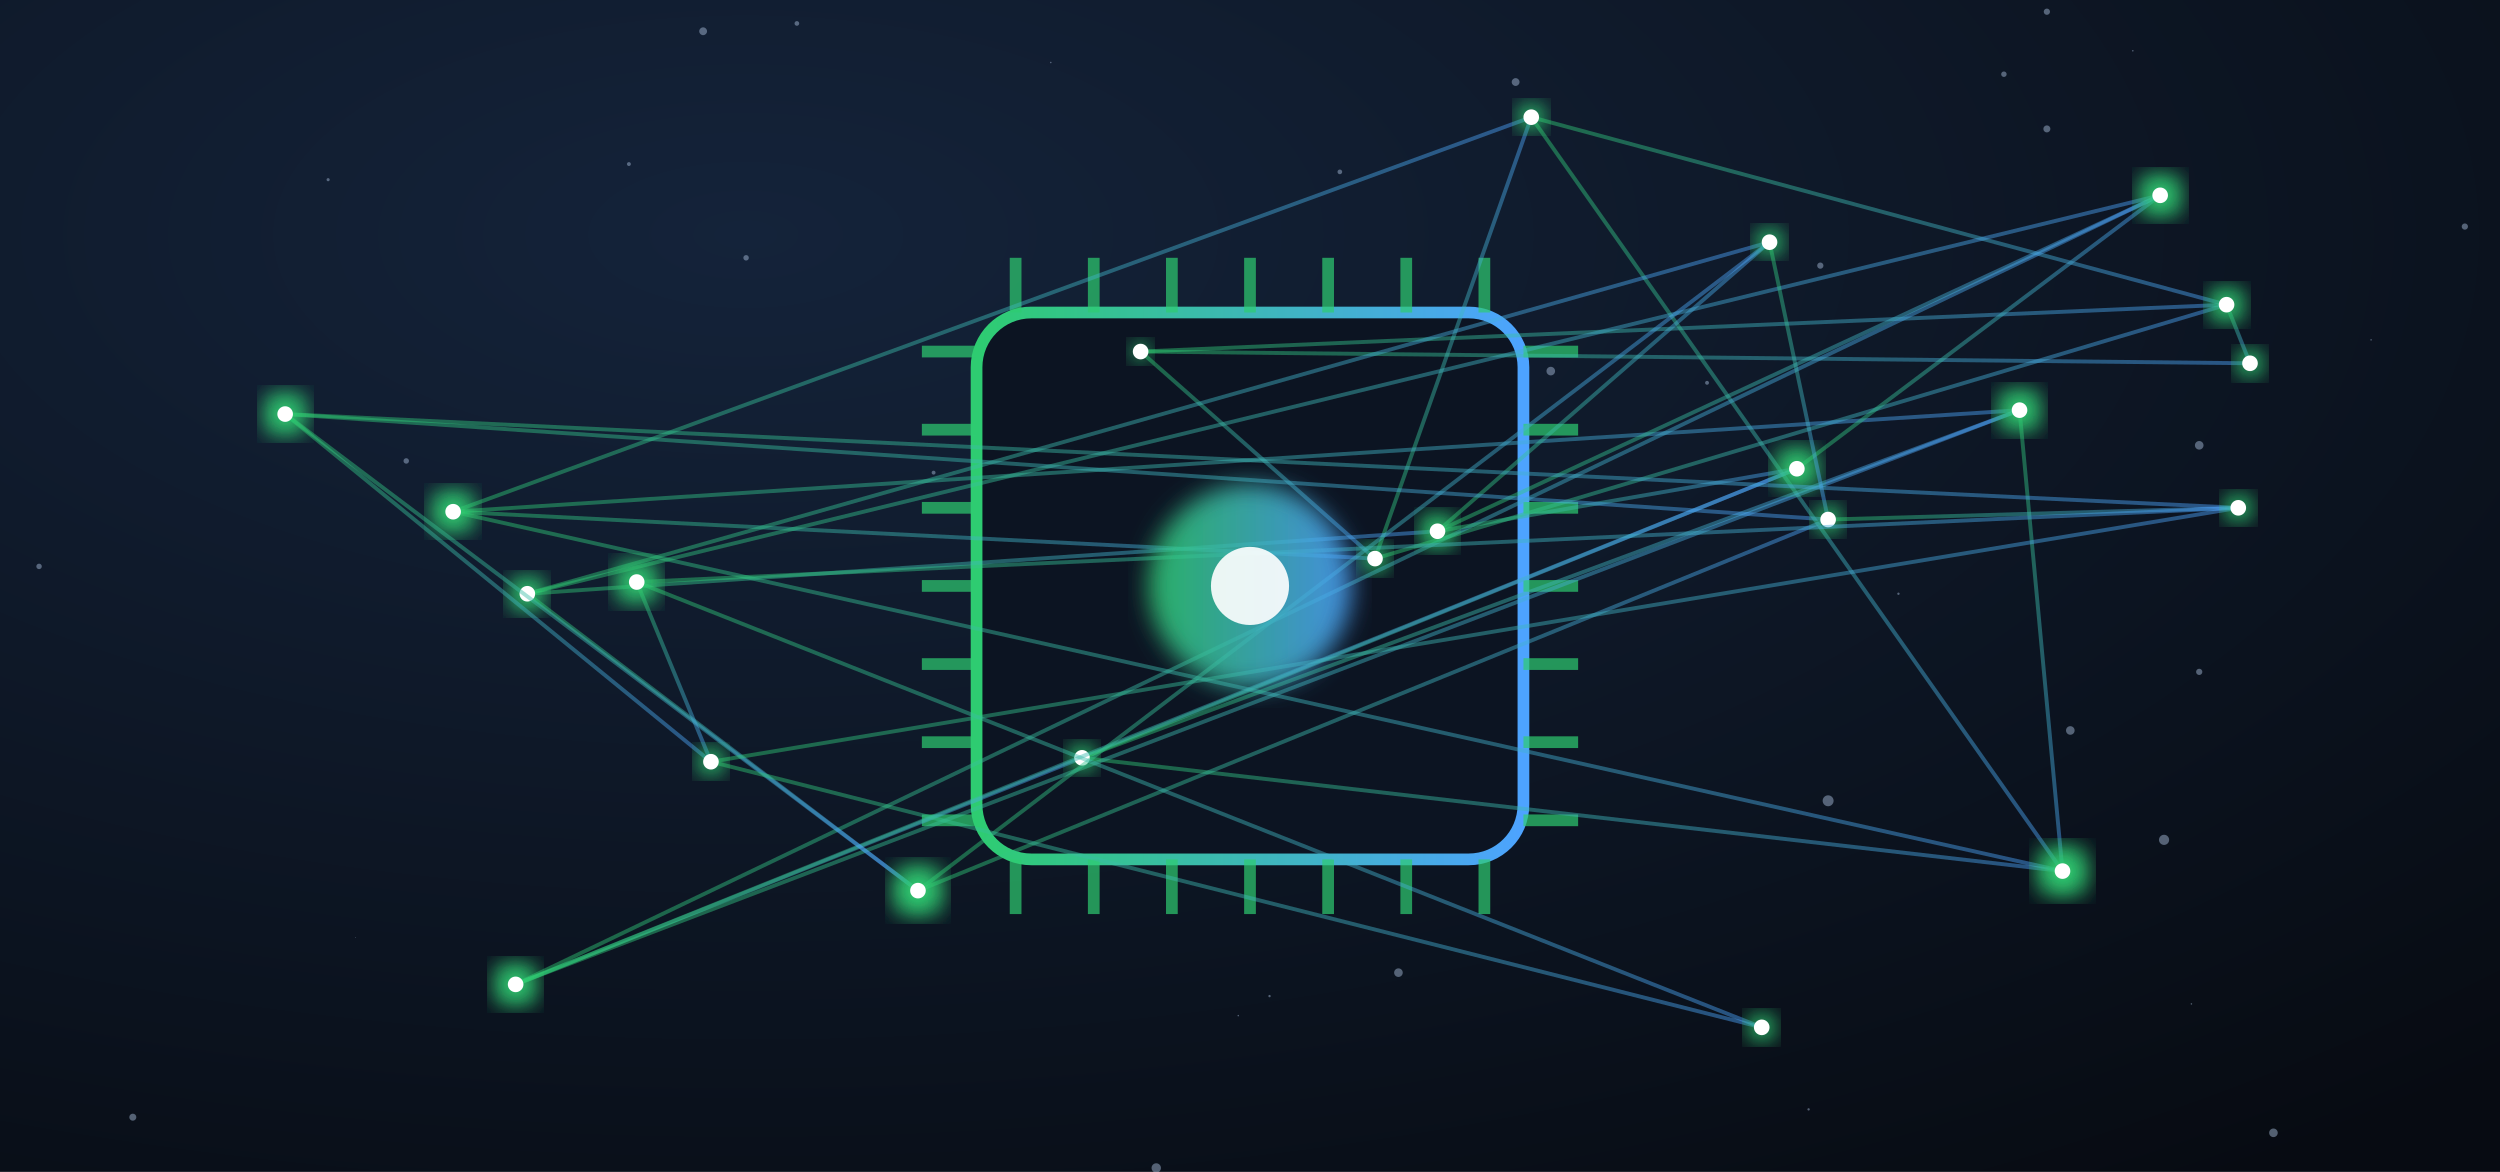
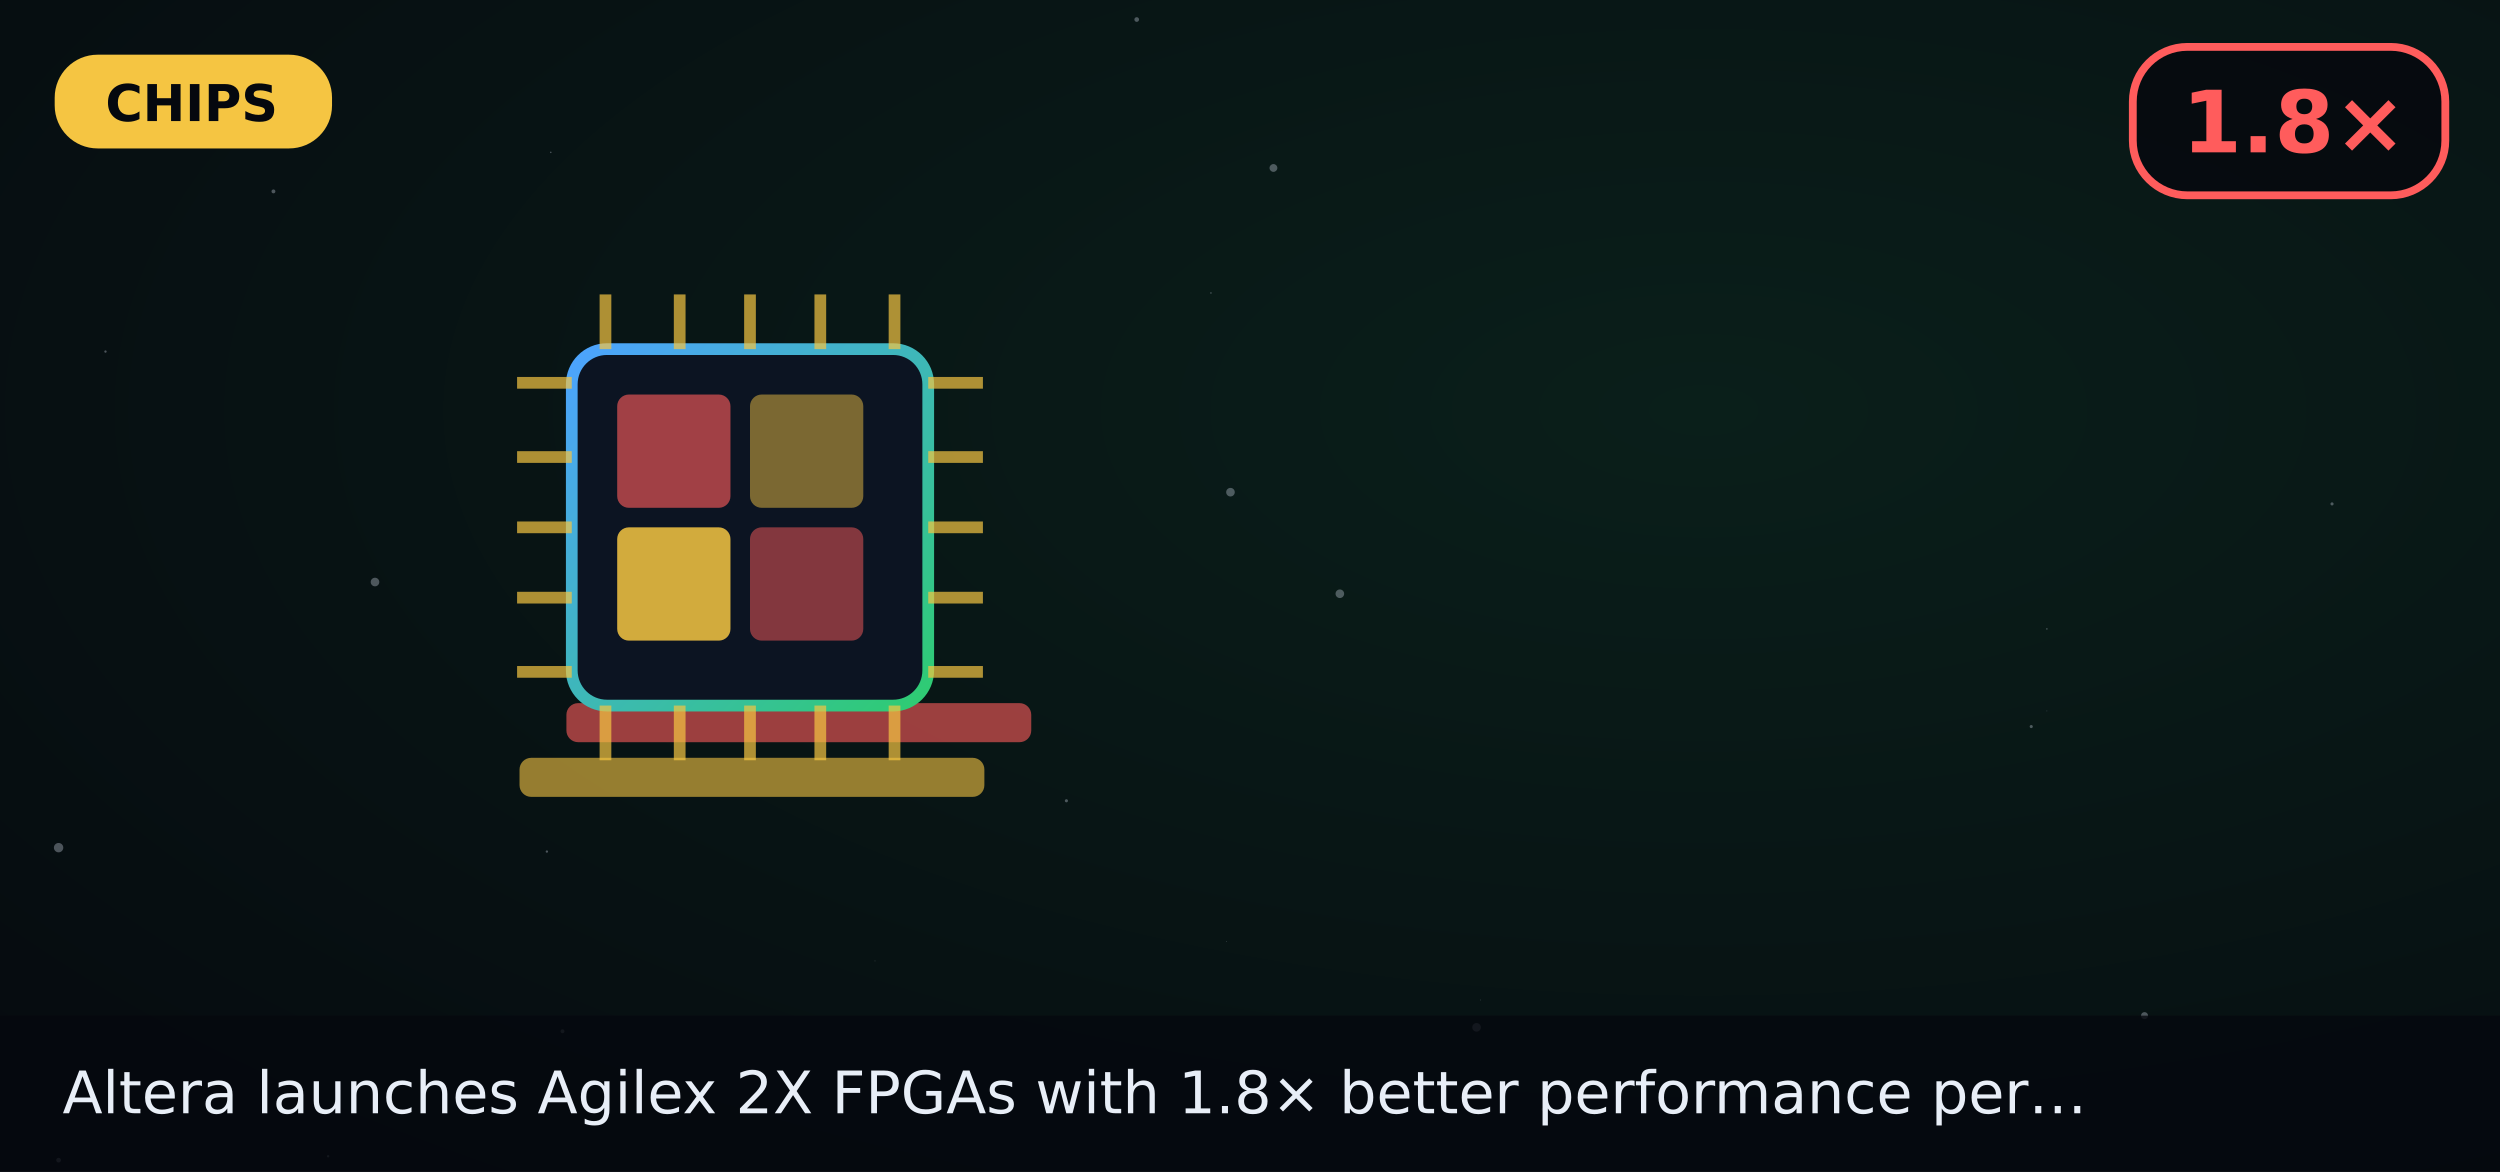
- <svg xmlns="http://www.w3.org/2000/svg" viewBox="0 0 640 300">
+ <svg xmlns="http://www.w3.org/2000/svg" viewBox="0 0 640 300" width="640" height="300">
  <defs>
-     <linearGradient id="g" x1="0" x2="1">
-       <stop offset="0" stop-color="#2ecc71" />
-       <stop offset="1" stop-color="#4da3ff" />
+     <linearGradient id="g" x1="0" x2="1" y1="0" y2="1">
+       <stop offset="0" stop-color="#4da3ff" />
+       <stop offset="1" stop-color="#2ecc71" />
    </linearGradient>
-     <radialGradient id="bg" cx=".3" cy=".2" r="1">
-       <stop offset="0" stop-color="#14233a" />
-       <stop offset="1" stop-color="#070b12" />
+     <radialGradient id="bg" cx="0.68" cy="0.35" r="1">
+       <stop offset="0" stop-color="#0a1f1a" />
+       <stop offset="1" stop-color="#05080e" />
    </radialGradient>
    <filter id="f">
      <feGaussianBlur stdDeviation="3" />
    </filter>
  </defs>
  <rect width="640" height="300" fill="url(#bg)" />
-   <circle cx="486" cy="152" r="0.3" fill="#9fb4d0" opacity=".5" />
-   <circle cx="466" cy="68" r="0.8" fill="#9fb4d0" opacity=".5" />
-   <circle cx="325" cy="255" r="0.3" fill="#9fb4d0" opacity=".5" />
-   <circle cx="563" cy="114" r="1.1" fill="#9fb4d0" opacity=".5" />
-   <circle cx="388" cy="21" r="1.0" fill="#9fb4d0" opacity=".5" />
-   <circle cx="524" cy="3" r="0.8" fill="#9fb4d0" opacity=".5" />
-   <circle cx="561" cy="257" r="0.2" fill="#9fb4d0" opacity=".5" />
-   <circle cx="317" cy="260" r="0.2" fill="#9fb4d0" opacity=".5" />
-   <circle cx="631" cy="58" r="0.8" fill="#9fb4d0" opacity=".5" />
-   <circle cx="546" cy="13" r="0.2" fill="#9fb4d0" opacity=".5" />
-   <circle cx="104" cy="118" r="0.7" fill="#9fb4d0" opacity=".5" />
-   <circle cx="91" cy="240" r="0.1" fill="#9fb4d0" opacity=".5" />
-   <circle cx="191" cy="66" r="0.7" fill="#9fb4d0" opacity=".5" />
-   <circle cx="161" cy="42" r="0.5" fill="#9fb4d0" opacity=".5" />
-   <circle cx="358" cy="249" r="1.1" fill="#9fb4d0" opacity=".5" />
-   <circle cx="397" cy="95" r="1.1" fill="#9fb4d0" opacity=".5" />
-   <circle cx="343" cy="44" r="0.6" fill="#9fb4d0" opacity=".5" />
-   <circle cx="10" cy="145" r="0.7" fill="#9fb4d0" opacity=".5" />
-   <circle cx="513" cy="19" r="0.7" fill="#9fb4d0" opacity=".5" />
-   <circle cx="269" cy="243" r="0.0" fill="#9fb4d0" opacity=".5" />
-   <circle cx="633" cy="135" r="0.0" fill="#9fb4d0" opacity=".5" />
-   <circle cx="463" cy="284" r="0.3" fill="#9fb4d0" opacity=".5" />
-   <circle cx="84" cy="46" r="0.4" fill="#9fb4d0" opacity=".5" />
-   <circle cx="296" cy="299" r="1.2" fill="#9fb4d0" opacity=".5" />
-   <circle cx="554" cy="215" r="1.3" fill="#9fb4d0" opacity=".5" />
-   <circle cx="274" cy="91" r="0.9" fill="#9fb4d0" opacity=".5" />
-   <circle cx="180" cy="8" r="1.0" fill="#9fb4d0" opacity=".5" />
-   <circle cx="204" cy="6" r="0.6" fill="#9fb4d0" opacity=".5" />
-   <circle cx="437" cy="98" r="0.5" fill="#9fb4d0" opacity=".5" />
-   <circle cx="524" cy="33" r="0.9" fill="#9fb4d0" opacity=".5" />
-   <circle cx="607" cy="87" r="0.2" fill="#9fb4d0" opacity=".5" />
-   <circle cx="269" cy="16" r="0.2" fill="#9fb4d0" opacity=".5" />
-   <circle cx="530" cy="187" r="1.1" fill="#9fb4d0" opacity=".5" />
-   <circle cx="76" cy="68" r="0.0" fill="#9fb4d0" opacity=".5" />
-   <circle cx="468" cy="205" r="1.4" fill="#9fb4d0" opacity=".5" />
-   <circle cx="367" cy="95" r="1.2" fill="#9fb4d0" opacity=".5" />
-   <circle cx="34" cy="286" r="0.9" fill="#9fb4d0" opacity=".5" />
-   <circle cx="563" cy="172" r="0.8" fill="#9fb4d0" opacity=".5" />
-   <circle cx="582" cy="290" r="1.1" fill="#9fb4d0" opacity=".5" />
-   <circle cx="239" cy="121" r="0.5" fill="#9fb4d0" opacity=".5" />
-   <rect x="250.0" y="80.0" width="140" height="140" rx="14" fill="#0c1422" stroke="url(#g)" stroke-width="3" />
-   <path d="M260.0 80.0v-14M260.0 220.0v14M250.0 90.0h-14M390.0 90.0h14" stroke="#2ecc71" stroke-width="3" opacity=".7" />
-   <path d="M280.0 80.0v-14M280.0 220.0v14M250.0 110.0h-14M390.0 110.0h14" stroke="#2ecc71" stroke-width="3" opacity=".7" />
-   <path d="M300.0 80.0v-14M300.0 220.0v14M250.0 130.0h-14M390.0 130.0h14" stroke="#2ecc71" stroke-width="3" opacity=".7" />
-   <path d="M320.0 80.0v-14M320.0 220.0v14M250.0 150.0h-14M390.0 150.0h14" stroke="#2ecc71" stroke-width="3" opacity=".7" />
-   <path d="M340.0 80.0v-14M340.0 220.0v14M250.0 170.0h-14M390.0 170.0h14" stroke="#2ecc71" stroke-width="3" opacity=".7" />
-   <path d="M360.0 80.0v-14M360.0 220.0v14M250.0 190.0h-14M390.0 190.0h14" stroke="#2ecc71" stroke-width="3" opacity=".7" />
-   <path d="M380.0 80.0v-14M380.0 220.0v14M250.0 210.0h-14M390.0 210.0h14" stroke="#2ecc71" stroke-width="3" opacity=".7" />
-   <line x1="576" y1="93" x2="292" y2="90" stroke="url(#g)" opacity=".45" />
-   <line x1="576" y1="93" x2="570" y2="78" stroke="url(#g)" opacity=".45" />
-   <circle cx="576" cy="93" r="4" fill="#2ecc71" filter="url(#f)" />
-   <circle cx="576" cy="93" r="2" fill="#fff" />
-   <line x1="292" y1="90" x2="570" y2="78" stroke="url(#g)" opacity=".45" />
-   <line x1="292" y1="90" x2="352" y2="143" stroke="url(#g)" opacity=".45" />
-   <circle cx="292" cy="90" r="3" fill="#2ecc71" filter="url(#f)" />
-   <circle cx="292" cy="90" r="2" fill="#fff" />
-   <line x1="570" y1="78" x2="352" y2="143" stroke="url(#g)" opacity=".45" />
-   <line x1="570" y1="78" x2="392" y2="30" stroke="url(#g)" opacity=".45" />
-   <circle cx="570" cy="78" r="5" fill="#2ecc71" filter="url(#f)" />
-   <circle cx="570" cy="78" r="2" fill="#fff" />
-   <line x1="352" y1="143" x2="392" y2="30" stroke="url(#g)" opacity=".45" />
-   <line x1="352" y1="143" x2="116" y2="131" stroke="url(#g)" opacity=".45" />
-   <circle cx="352" cy="143" r="4" fill="#2ecc71" filter="url(#f)" />
-   <circle cx="352" cy="143" r="2" fill="#fff" />
-   <line x1="392" y1="30" x2="116" y2="131" stroke="url(#g)" opacity=".45" />
-   <line x1="392" y1="30" x2="528" y2="223" stroke="url(#g)" opacity=".45" />
-   <circle cx="392" cy="30" r="4" fill="#2ecc71" filter="url(#f)" />
-   <circle cx="392" cy="30" r="2" fill="#fff" />
-   <line x1="116" y1="131" x2="528" y2="223" stroke="url(#g)" opacity=".45" />
-   <line x1="116" y1="131" x2="517" y2="105" stroke="url(#g)" opacity=".45" />
-   <circle cx="116" cy="131" r="6" fill="#2ecc71" filter="url(#f)" />
-   <circle cx="116" cy="131" r="2" fill="#fff" />
-   <line x1="528" y1="223" x2="517" y2="105" stroke="url(#g)" opacity=".45" />
-   <line x1="528" y1="223" x2="277" y2="194" stroke="url(#g)" opacity=".45" />
-   <circle cx="528" cy="223" r="7" fill="#2ecc71" filter="url(#f)" />
-   <circle cx="528" cy="223" r="2" fill="#fff" />
-   <line x1="517" y1="105" x2="277" y2="194" stroke="url(#g)" opacity=".45" />
-   <line x1="517" y1="105" x2="132" y2="252" stroke="url(#g)" opacity=".45" />
-   <circle cx="517" cy="105" r="6" fill="#2ecc71" filter="url(#f)" />
-   <circle cx="517" cy="105" r="2" fill="#fff" />
-   <line x1="277" y1="194" x2="132" y2="252" stroke="url(#g)" opacity=".45" />
-   <line x1="277" y1="194" x2="460" y2="120" stroke="url(#g)" opacity=".45" />
-   <circle cx="277" cy="194" r="4" fill="#2ecc71" filter="url(#f)" />
-   <circle cx="277" cy="194" r="2" fill="#fff" />
-   <line x1="132" y1="252" x2="460" y2="120" stroke="url(#g)" opacity=".45" />
-   <line x1="132" y1="252" x2="553" y2="50" stroke="url(#g)" opacity=".45" />
-   <circle cx="132" cy="252" r="6" fill="#2ecc71" filter="url(#f)" />
-   <circle cx="132" cy="252" r="2" fill="#fff" />
-   <line x1="460" y1="120" x2="553" y2="50" stroke="url(#g)" opacity=".45" />
-   <line x1="460" y1="120" x2="368" y2="136" stroke="url(#g)" opacity=".45" />
-   <circle cx="460" cy="120" r="6" fill="#2ecc71" filter="url(#f)" />
-   <circle cx="460" cy="120" r="2" fill="#fff" />
-   <line x1="553" y1="50" x2="368" y2="136" stroke="url(#g)" opacity=".45" />
-   <line x1="553" y1="50" x2="135" y2="152" stroke="url(#g)" opacity=".45" />
-   <circle cx="553" cy="50" r="6" fill="#2ecc71" filter="url(#f)" />
-   <circle cx="553" cy="50" r="2" fill="#fff" />
-   <line x1="368" y1="136" x2="135" y2="152" stroke="url(#g)" opacity=".45" />
-   <line x1="368" y1="136" x2="453" y2="62" stroke="url(#g)" opacity=".45" />
-   <circle cx="368" cy="136" r="5" fill="#2ecc71" filter="url(#f)" />
-   <circle cx="368" cy="136" r="2" fill="#fff" />
-   <line x1="135" y1="152" x2="453" y2="62" stroke="url(#g)" opacity=".45" />
-   <line x1="135" y1="152" x2="235" y2="228" stroke="url(#g)" opacity=".45" />
-   <circle cx="135" cy="152" r="5" fill="#2ecc71" filter="url(#f)" />
-   <circle cx="135" cy="152" r="2" fill="#fff" />
-   <line x1="453" y1="62" x2="235" y2="228" stroke="url(#g)" opacity=".45" />
-   <line x1="453" y1="62" x2="468" y2="133" stroke="url(#g)" opacity=".45" />
-   <circle cx="453" cy="62" r="4" fill="#2ecc71" filter="url(#f)" />
-   <circle cx="453" cy="62" r="2" fill="#fff" />
-   <line x1="235" y1="228" x2="468" y2="133" stroke="url(#g)" opacity=".45" />
-   <line x1="235" y1="228" x2="73" y2="106" stroke="url(#g)" opacity=".45" />
-   <circle cx="235" cy="228" r="7" fill="#2ecc71" filter="url(#f)" />
-   <circle cx="235" cy="228" r="2" fill="#fff" />
-   <line x1="468" y1="133" x2="73" y2="106" stroke="url(#g)" opacity=".45" />
-   <line x1="468" y1="133" x2="573" y2="130" stroke="url(#g)" opacity=".45" />
-   <circle cx="468" cy="133" r="4" fill="#2ecc71" filter="url(#f)" />
-   <circle cx="468" cy="133" r="2" fill="#fff" />
-   <line x1="73" y1="106" x2="573" y2="130" stroke="url(#g)" opacity=".45" />
-   <line x1="73" y1="106" x2="182" y2="195" stroke="url(#g)" opacity=".45" />
-   <circle cx="73" cy="106" r="6" fill="#2ecc71" filter="url(#f)" />
-   <circle cx="73" cy="106" r="2" fill="#fff" />
-   <line x1="573" y1="130" x2="182" y2="195" stroke="url(#g)" opacity=".45" />
-   <line x1="573" y1="130" x2="163" y2="149" stroke="url(#g)" opacity=".45" />
-   <circle cx="573" cy="130" r="4" fill="#2ecc71" filter="url(#f)" />
-   <circle cx="573" cy="130" r="2" fill="#fff" />
-   <line x1="182" y1="195" x2="163" y2="149" stroke="url(#g)" opacity=".45" />
-   <line x1="182" y1="195" x2="451" y2="263" stroke="url(#g)" opacity=".45" />
-   <circle cx="182" cy="195" r="4" fill="#2ecc71" filter="url(#f)" />
-   <circle cx="182" cy="195" r="2" fill="#fff" />
-   <line x1="163" y1="149" x2="451" y2="263" stroke="url(#g)" opacity=".45" />
-   <circle cx="163" cy="149" r="6" fill="#2ecc71" filter="url(#f)" />
-   <circle cx="163" cy="149" r="2" fill="#fff" />
-   <circle cx="451" cy="263" r="4" fill="#2ecc71" filter="url(#f)" />
-   <circle cx="451" cy="263" r="2" fill="#fff" />
-   <circle cx="320.0" cy="150.0" r="26" fill="url(#g)" opacity=".85" filter="url(#f)" />
-   <circle cx="320.0" cy="150.0" r="10" fill="#fff" opacity=".9" />
+   <circle cx="140" cy="218" r="0.3" fill="#cfd8e6" opacity=".35" />
+   <circle cx="343" cy="152" r="1.1" fill="#cfd8e6" opacity=".35" />
+   <circle cx="144" cy="264" r="0.5" fill="#cfd8e6" opacity=".35" />
+   <circle cx="524" cy="182" r="0.1" fill="#cfd8e6" opacity=".35" />
+   <circle cx="456" cy="246" r="0.0" fill="#cfd8e6" opacity=".35" />
+   <circle cx="378" cy="263" r="1.1" fill="#cfd8e6" opacity=".35" />
+   <circle cx="96" cy="149" r="1.1" fill="#cfd8e6" opacity=".35" />
+   <circle cx="84" cy="296" r="0.3" fill="#cfd8e6" opacity=".35" />
+   <circle cx="379" cy="256" r="0.1" fill="#cfd8e6" opacity=".35" />
+   <circle cx="70" cy="49" r="0.5" fill="#cfd8e6" opacity=".35" />
+   <circle cx="326" cy="43" r="1.0" fill="#cfd8e6" opacity=".35" />
+   <circle cx="27" cy="90" r="0.3" fill="#cfd8e6" opacity=".35" />
+   <circle cx="310" cy="75" r="0.2" fill="#cfd8e6" opacity=".35" />
+   <circle cx="220" cy="168" r="1.1" fill="#cfd8e6" opacity=".35" />
+   <circle cx="520" cy="186" r="0.4" fill="#cfd8e6" opacity=".35" />
+   <circle cx="524" cy="161" r="0.2" fill="#cfd8e6" opacity=".35" />
+   <circle cx="291" cy="5" r="0.6" fill="#cfd8e6" opacity=".35" />
+   <circle cx="314" cy="241" r="0.1" fill="#cfd8e6" opacity=".35" />
+   <circle cx="315" cy="126" r="1.1" fill="#cfd8e6" opacity=".35" />
+   <circle cx="15" cy="297" r="0.6" fill="#cfd8e6" opacity=".35" />
+   <circle cx="15" cy="217" r="1.2" fill="#cfd8e6" opacity=".35" />
+   <circle cx="141" cy="39" r="0.2" fill="#cfd8e6" opacity=".35" />
+   <circle cx="200" cy="139" r="1.3" fill="#cfd8e6" opacity=".35" />
+   <circle cx="549" cy="260" r="0.9" fill="#cfd8e6" opacity=".35" />
+   <circle cx="597" cy="129" r="0.4" fill="#cfd8e6" opacity=".35" />
+   <circle cx="399" cy="84" r="0.0" fill="#cfd8e6" opacity=".35" />
+   <circle cx="471" cy="96" r="0.0" fill="#cfd8e6" opacity=".35" />
+   <circle cx="273" cy="205" r="0.4" fill="#cfd8e6" opacity=".35" />
+   <circle cx="224" cy="246" r="0.1" fill="#cfd8e6" opacity=".35" />
+   <circle cx="395" cy="284" r="0.4" fill="#cfd8e6" opacity=".35" />
+   <rect x="133" y="194" width="119" height="10" rx="3" fill="#f5c542" opacity=".6" />
+   <rect x="145" y="180" width="119" height="10" rx="3" fill="#ff5c5c" opacity=".6" />
+   <rect x="146.374" y="89.374" width="91.253" height="91.253" rx="9" fill="#0c1422" stroke="url(#g)" stroke-width="3" />
+   <path d="M155 89.374v-14M155 180.626v14M146.374 98h-14M237.626 98h14" stroke="#f5c542" stroke-width="3" opacity=".7" />
+   <path d="M174 89.374v-14M174 180.626v14M146.374 117h-14M237.626 117h14" stroke="#f5c542" stroke-width="3" opacity=".7" />
+   <path d="M192 89.374v-14M192 180.626v14M146.374 135h-14M237.626 135h14" stroke="#f5c542" stroke-width="3" opacity=".7" />
+   <path d="M210 89.374v-14M210 180.626v14M146.374 153h-14M237.626 153h14" stroke="#f5c542" stroke-width="3" opacity=".7" />
+   <path d="M229 89.374v-14M229 180.626v14M146.374 172h-14M237.626 172h14" stroke="#f5c542" stroke-width="3" opacity=".7" />
+   <rect x="158" y="101" width="29" height="29" rx="3" fill="#ff5c5c" opacity="0.61" />
+   <rect x="158" y="135" width="29" height="29" rx="3" fill="#f5c542" opacity="0.85" />
+   <rect x="192" y="101" width="29" height="29" rx="3" fill="#f5c542" opacity="0.48" />
+   <rect x="192" y="135" width="29" height="29" rx="3" fill="#ff5c5c" opacity="0.49" />
+   <rect x="14" y="14" rx="11" width="71" height="24" fill="#f5c542" />
+   <text x="27" y="31" font-family="DejaVu Sans" font-weight="bold" font-size="13" fill="#05080e">CHIPS</text>
+   <rect x="546" y="12" rx="14" width="80" height="38" fill="#05080ecc" stroke="#ff5c5c" stroke-width="2" />
+   <text x="616" y="39" text-anchor="end" font-family="DejaVu Sans" font-weight="bold" font-size="22" fill="#ff5c5c">1.8×</text>
+   <rect x="0" y="260" width="640" height="40" fill="#05080ecc" />
+   <text x="16" y="285" font-family="DejaVu Sans" font-size="15" fill="#e8eef7">Altera launches Agilex 2X FPGAs with 1.8× better performance per…</text>
</svg>
